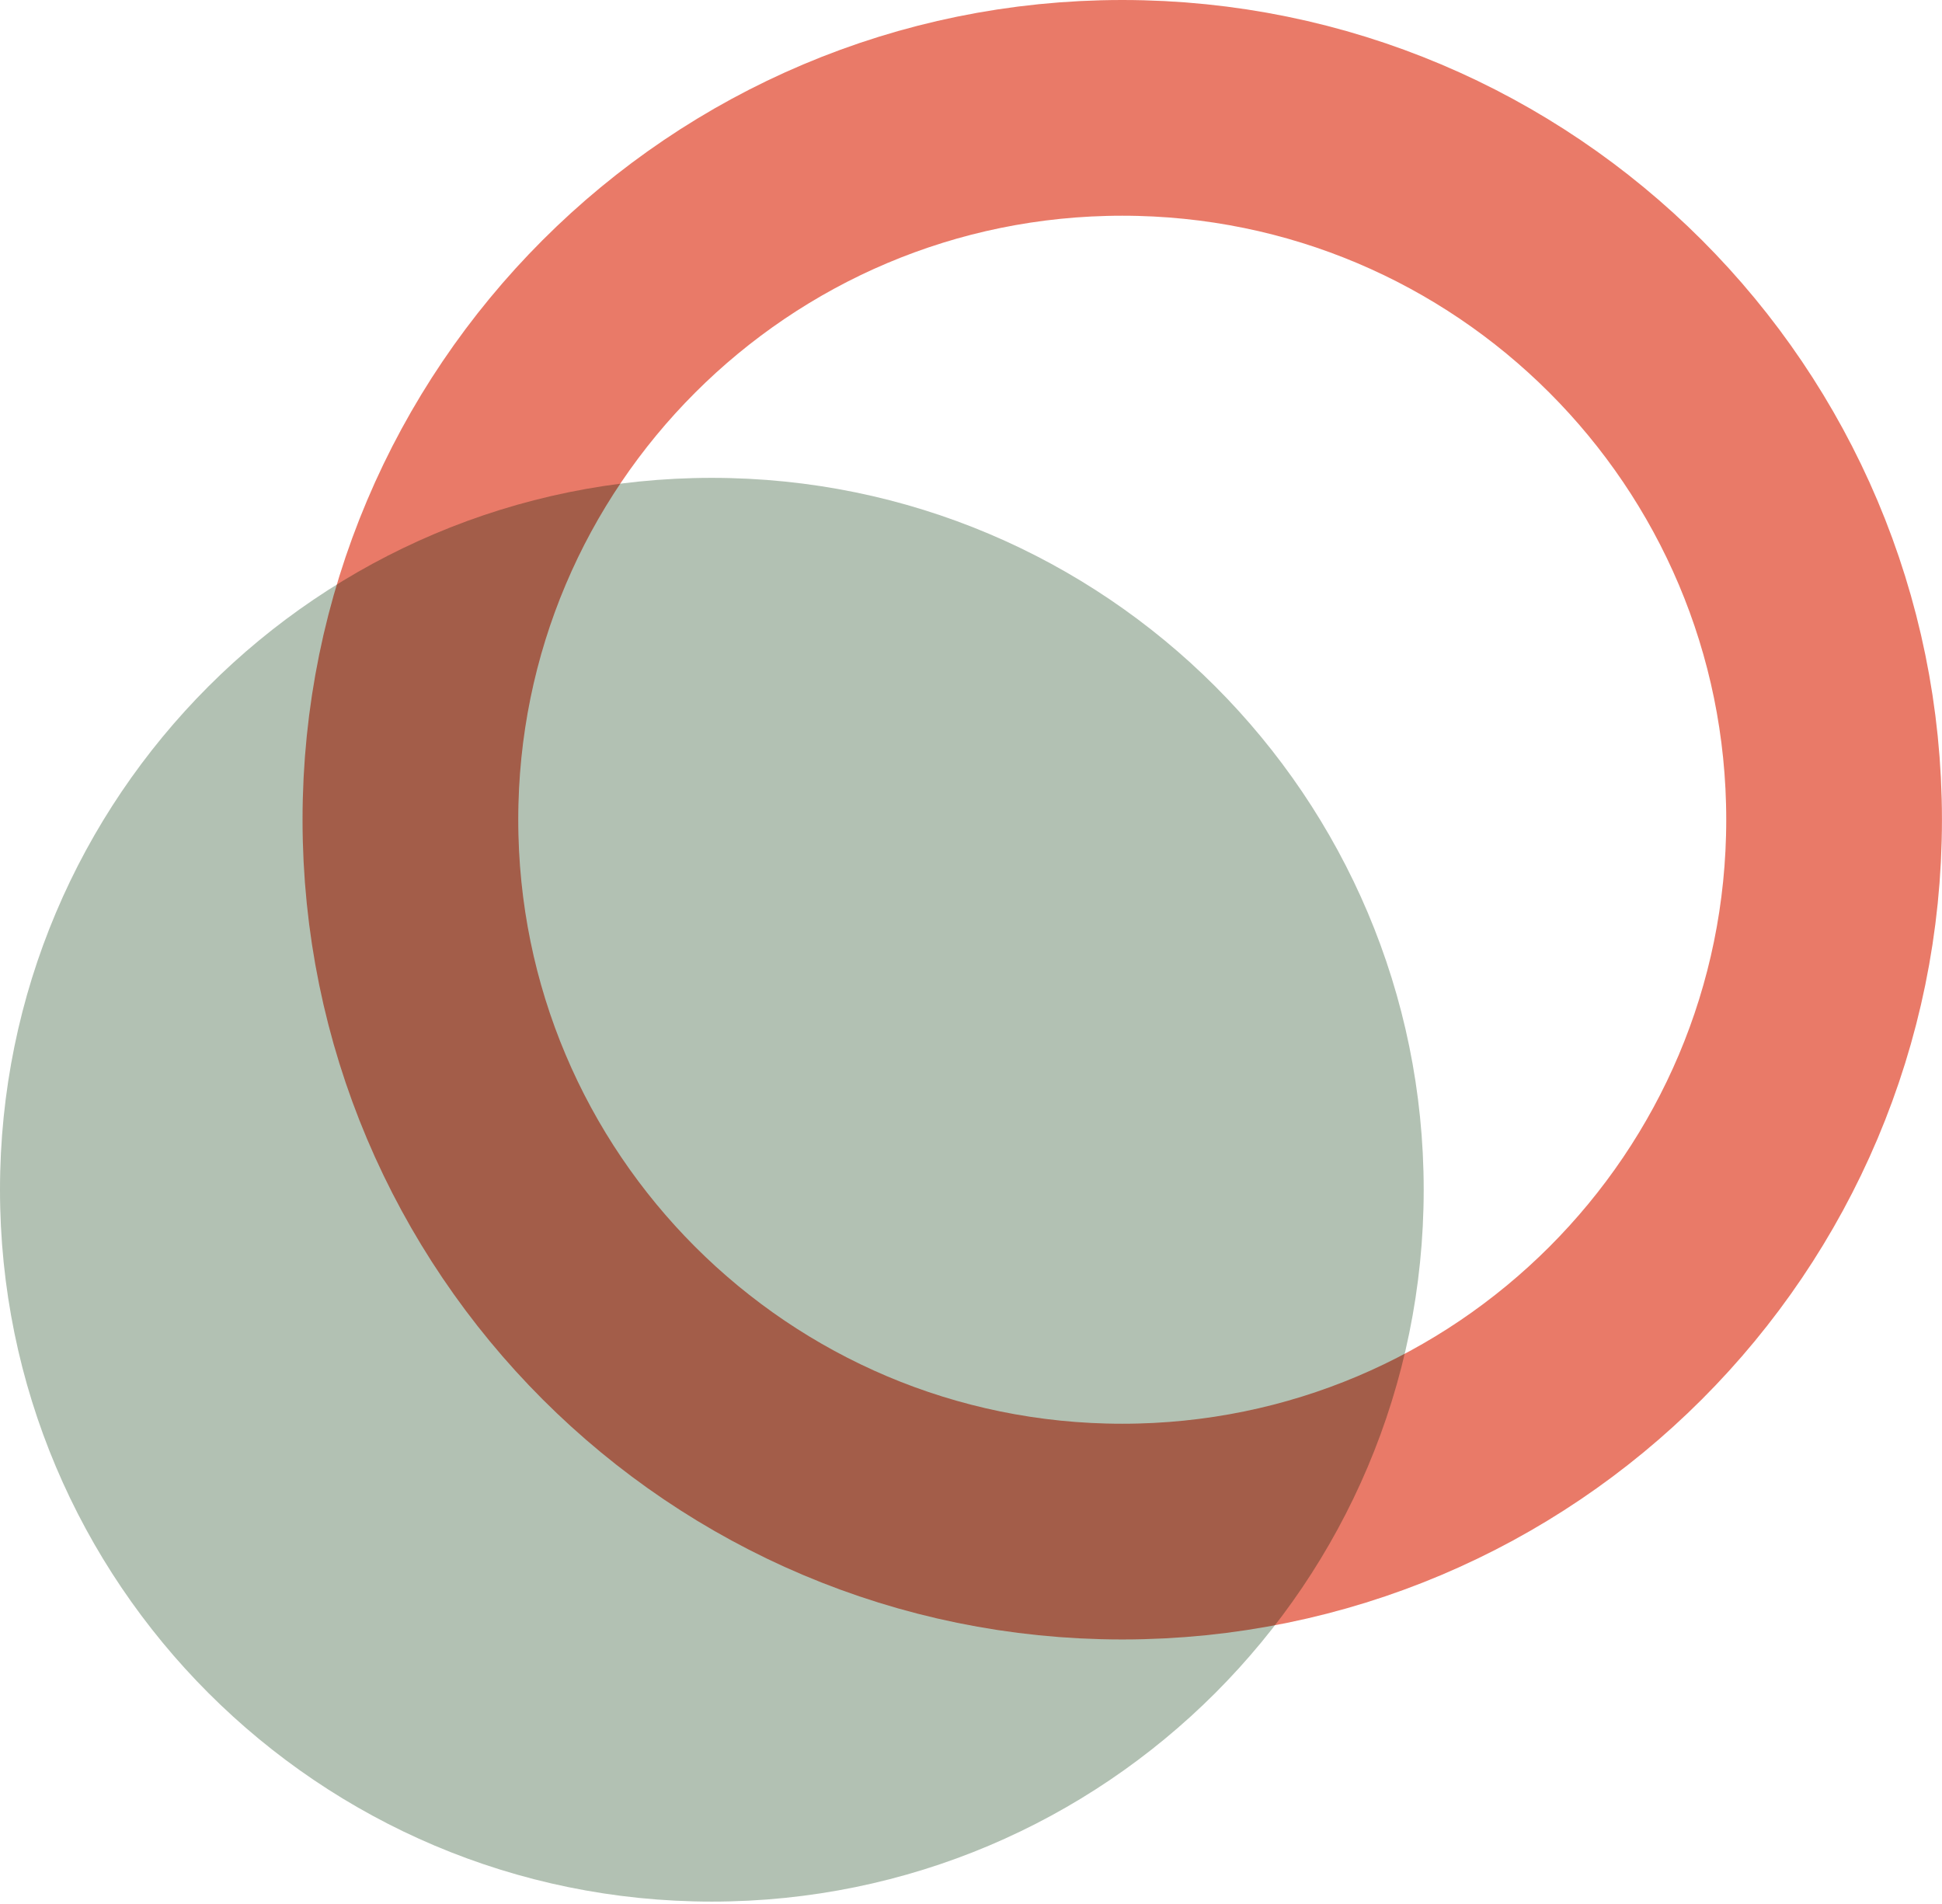
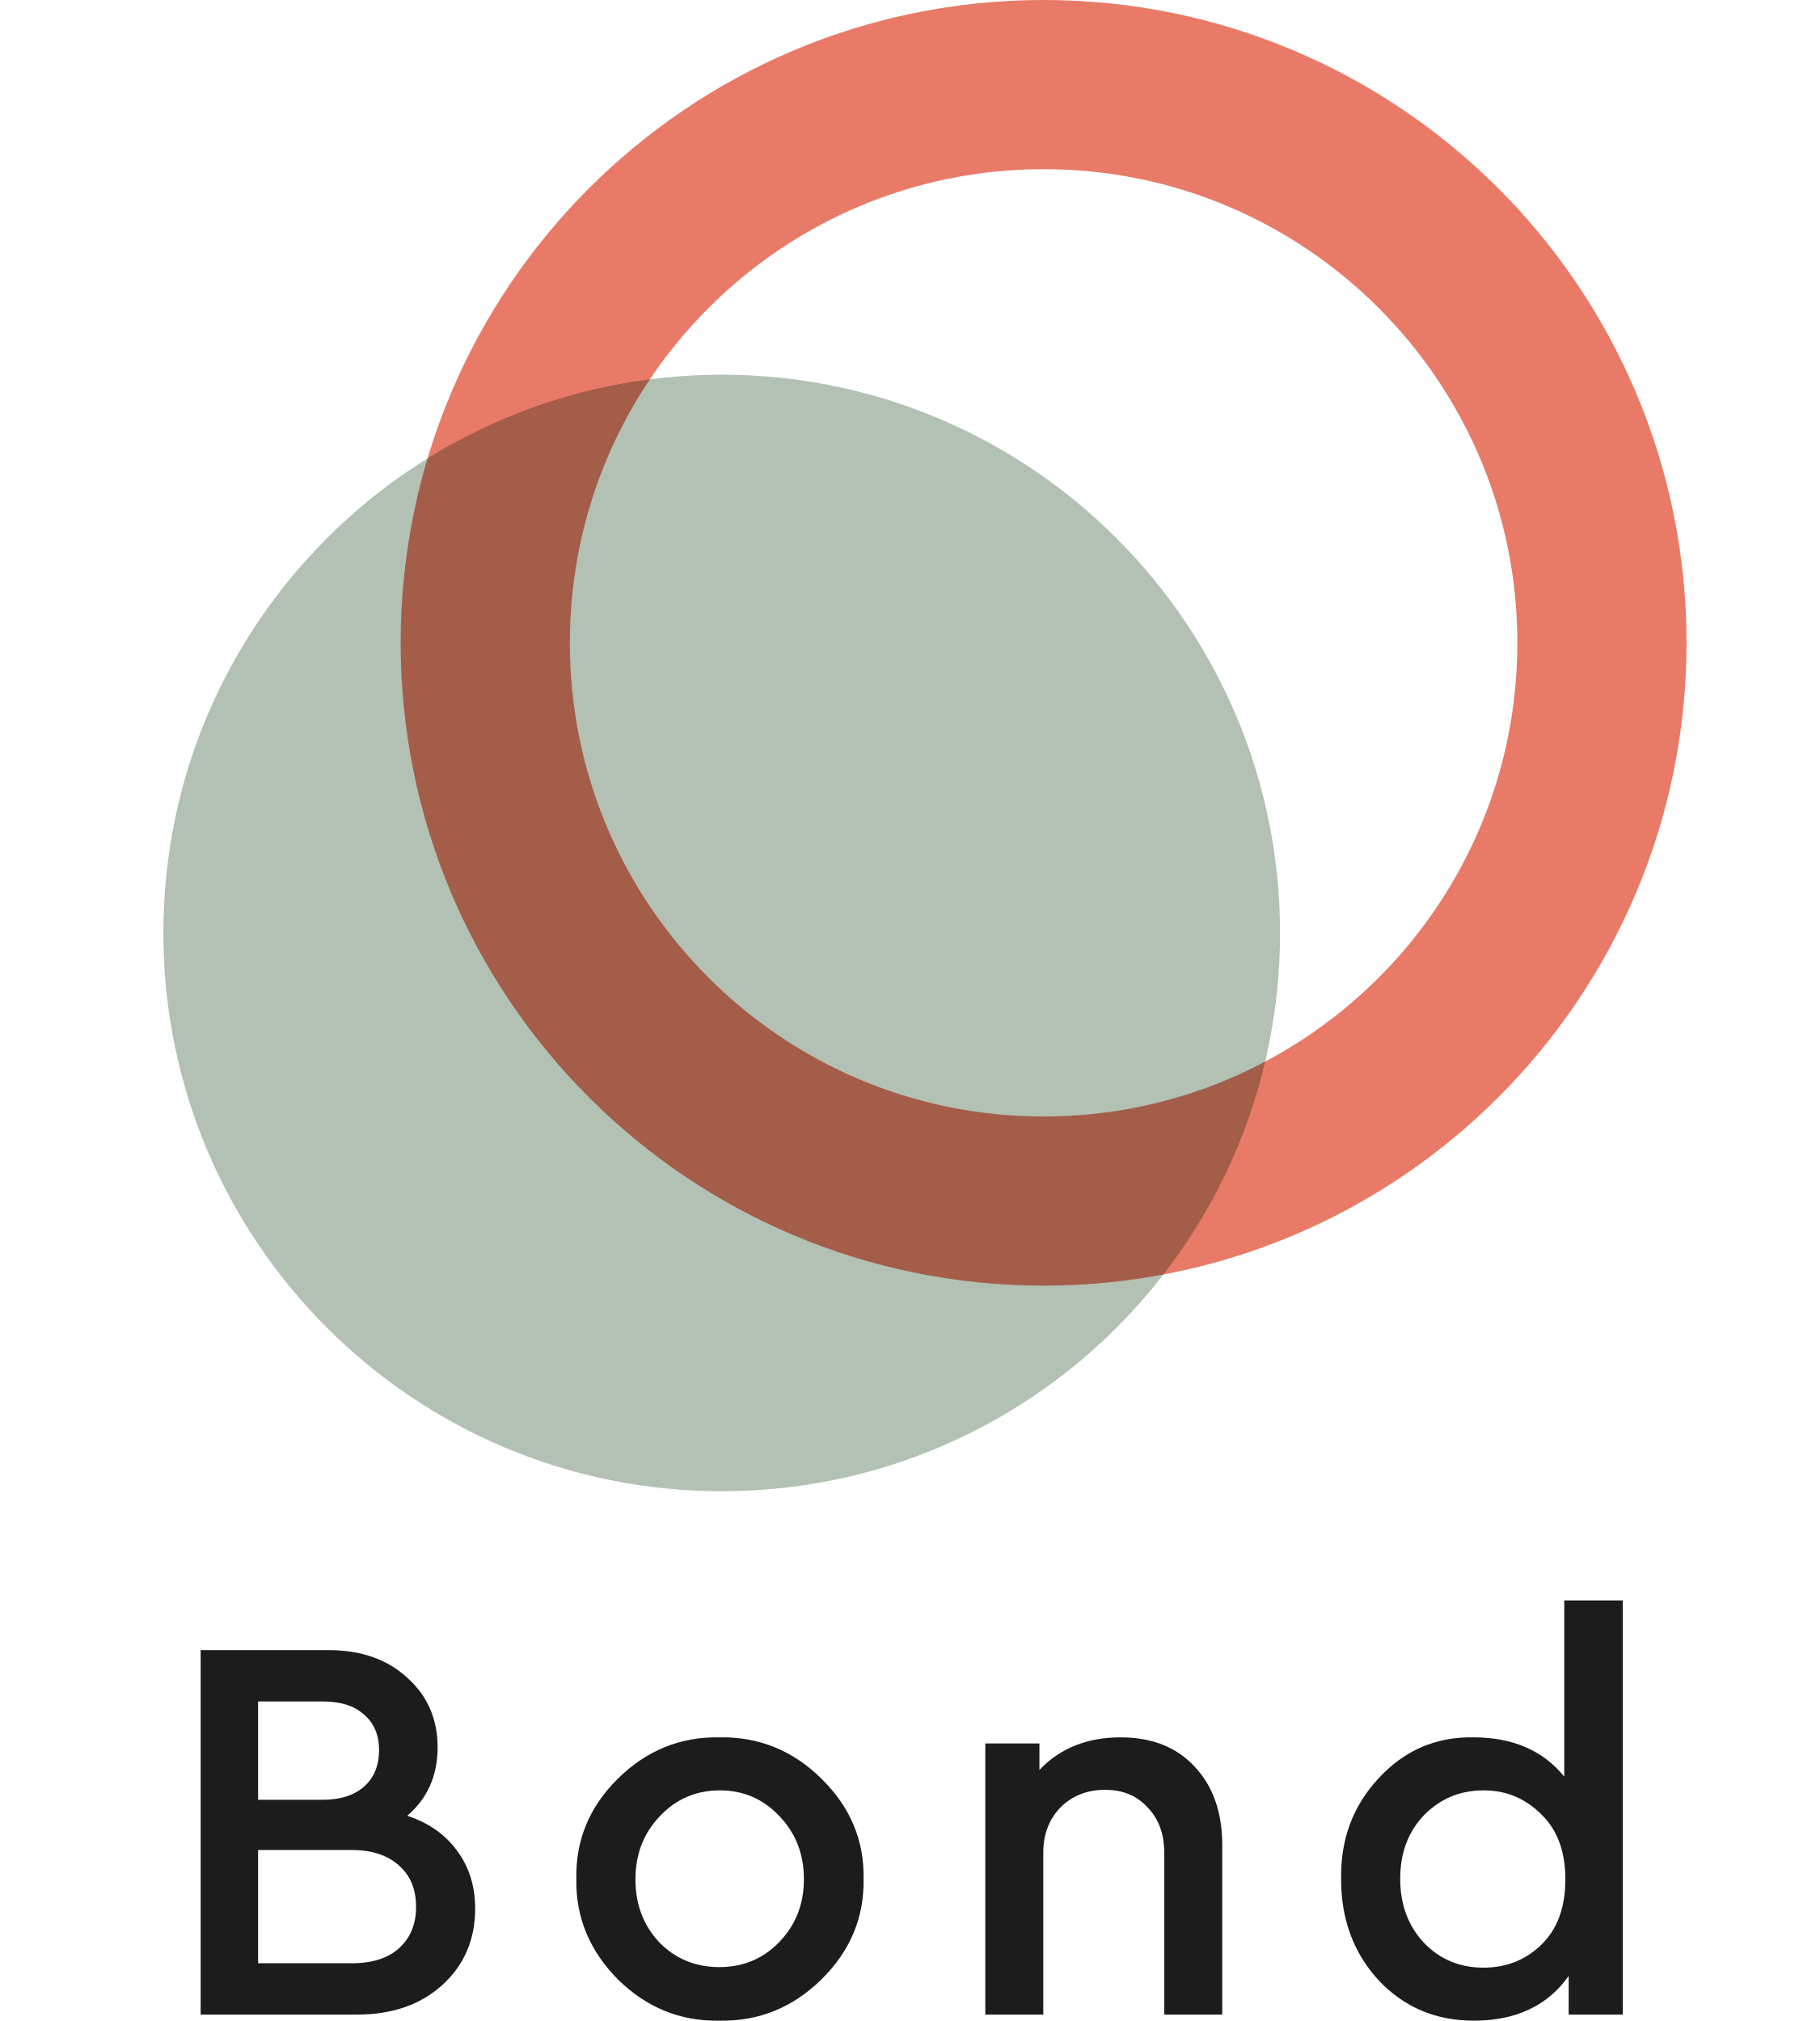
- <svg xmlns="http://www.w3.org/2000/svg" width="951" height="932" viewBox="0 0 951 932" fill="none">
-   <circle cx="348.593" cy="582.593" r="348.593" fill="#B2C1B3" />
+ <svg xmlns="http://www.w3.org/2000/svg" width="1136" height="1262" viewBox="0 0 1136 1262" fill="none">
+   <circle cx="450.593" cy="582.593" r="348.593" fill="#B2C1B3" />
  <g style="mix-blend-mode:multiply">
-     <circle cx="549.566" cy="401.41" r="348.593" stroke="#E04229" stroke-opacity="0.7" stroke-width="105.634" />
+     <circle cx="651.566" cy="401.41" r="348.593" stroke="#E04229" stroke-opacity="0.7" stroke-width="105.634" />
  </g>
+   <path d="M296.667 1191.79C296.667 1211.1 289.885 1226.96 276.321 1239.38C262.757 1251.79 244.939 1258 222.868 1258H125.273V1030.39H204.935C225.397 1030.39 241.835 1036.14 254.25 1047.64C266.895 1058.9 273.217 1073.39 273.217 1091.09C273.217 1108.79 266.895 1123.05 254.25 1133.85C267.585 1138.22 277.93 1145.46 285.287 1155.58C292.874 1165.69 296.667 1177.76 296.667 1191.79ZM201.487 1062.47H161.139V1123.85H201.487C212.522 1123.85 221.144 1121.09 227.351 1115.57C233.559 1110.06 236.662 1102.47 236.662 1092.81C236.662 1083.39 233.559 1076.03 227.351 1070.74C221.374 1065.22 212.752 1062.47 201.487 1062.47ZM259.768 1190.75C259.768 1179.72 256.204 1171.1 249.077 1164.89C241.95 1158.45 232.179 1155.23 219.764 1155.23H161.139V1225.93H219.764C232.409 1225.93 242.18 1222.82 249.077 1216.62C256.204 1210.18 259.768 1201.56 259.768 1190.75ZM359.833 1173.17C359.373 1149.03 367.995 1128.22 385.697 1110.75C403.63 1093.04 424.781 1084.42 449.151 1084.88C473.751 1084.42 495.017 1093.04 512.949 1110.75C530.882 1128.45 539.618 1149.26 539.159 1173.17C539.618 1197.31 530.882 1218.23 512.949 1235.93C495.017 1253.63 473.751 1262.25 449.151 1261.79C424.781 1262.25 403.63 1253.63 385.697 1235.93C367.995 1218 359.373 1197.08 359.833 1173.17ZM501.914 1173.51C501.914 1157.88 496.856 1144.77 486.74 1134.2C476.625 1123.39 464.21 1117.99 449.496 1117.99C434.552 1117.99 422.022 1123.39 411.906 1134.2C401.791 1144.77 396.733 1157.88 396.733 1173.51C396.733 1189.14 401.676 1202.25 411.561 1212.82C421.677 1223.17 434.207 1228.34 449.151 1228.34C464.095 1228.34 476.625 1223.05 486.74 1212.48C496.856 1201.9 501.914 1188.91 501.914 1173.51ZM763.1 1152.13V1258H726.89V1156.96C726.89 1145.23 723.442 1135.81 716.545 1128.68C709.877 1121.32 701.026 1117.64 689.991 1117.64C678.725 1117.64 669.414 1121.32 662.057 1128.68C654.93 1136.04 651.367 1145.46 651.367 1156.96V1258H615.157V1088.68H648.953V1105.23C661.827 1091.66 678.725 1084.88 699.647 1084.88C719.188 1084.88 734.592 1090.97 745.857 1103.16C757.353 1115.34 763.1 1131.67 763.1 1152.13ZM976.634 999.357H1013.19V1258H979.393V1233.86C966.288 1252.48 946.517 1261.79 920.078 1261.79C896.397 1261.79 876.626 1253.4 860.762 1236.62C845.129 1219.61 837.312 1198.57 837.312 1173.51C836.852 1148.68 844.669 1127.64 860.762 1110.4C876.856 1092.93 896.627 1084.42 920.078 1084.88C944.448 1084.88 963.3 1093.04 976.634 1109.37V999.357ZM962.495 1214.2C972.381 1204.55 977.324 1190.98 977.324 1173.51C977.324 1156.04 972.266 1142.47 962.15 1132.82C952.264 1122.93 940.309 1117.99 926.285 1117.99C911.571 1117.99 899.156 1123.16 889.04 1133.51C879.155 1143.85 874.212 1157.07 874.212 1173.17C874.212 1189.26 879.155 1202.59 889.04 1213.17C898.926 1223.51 911.341 1228.69 926.285 1228.69C940.539 1228.69 952.609 1223.86 962.495 1214.2Z" fill="#1C1C1C" />
</svg>
